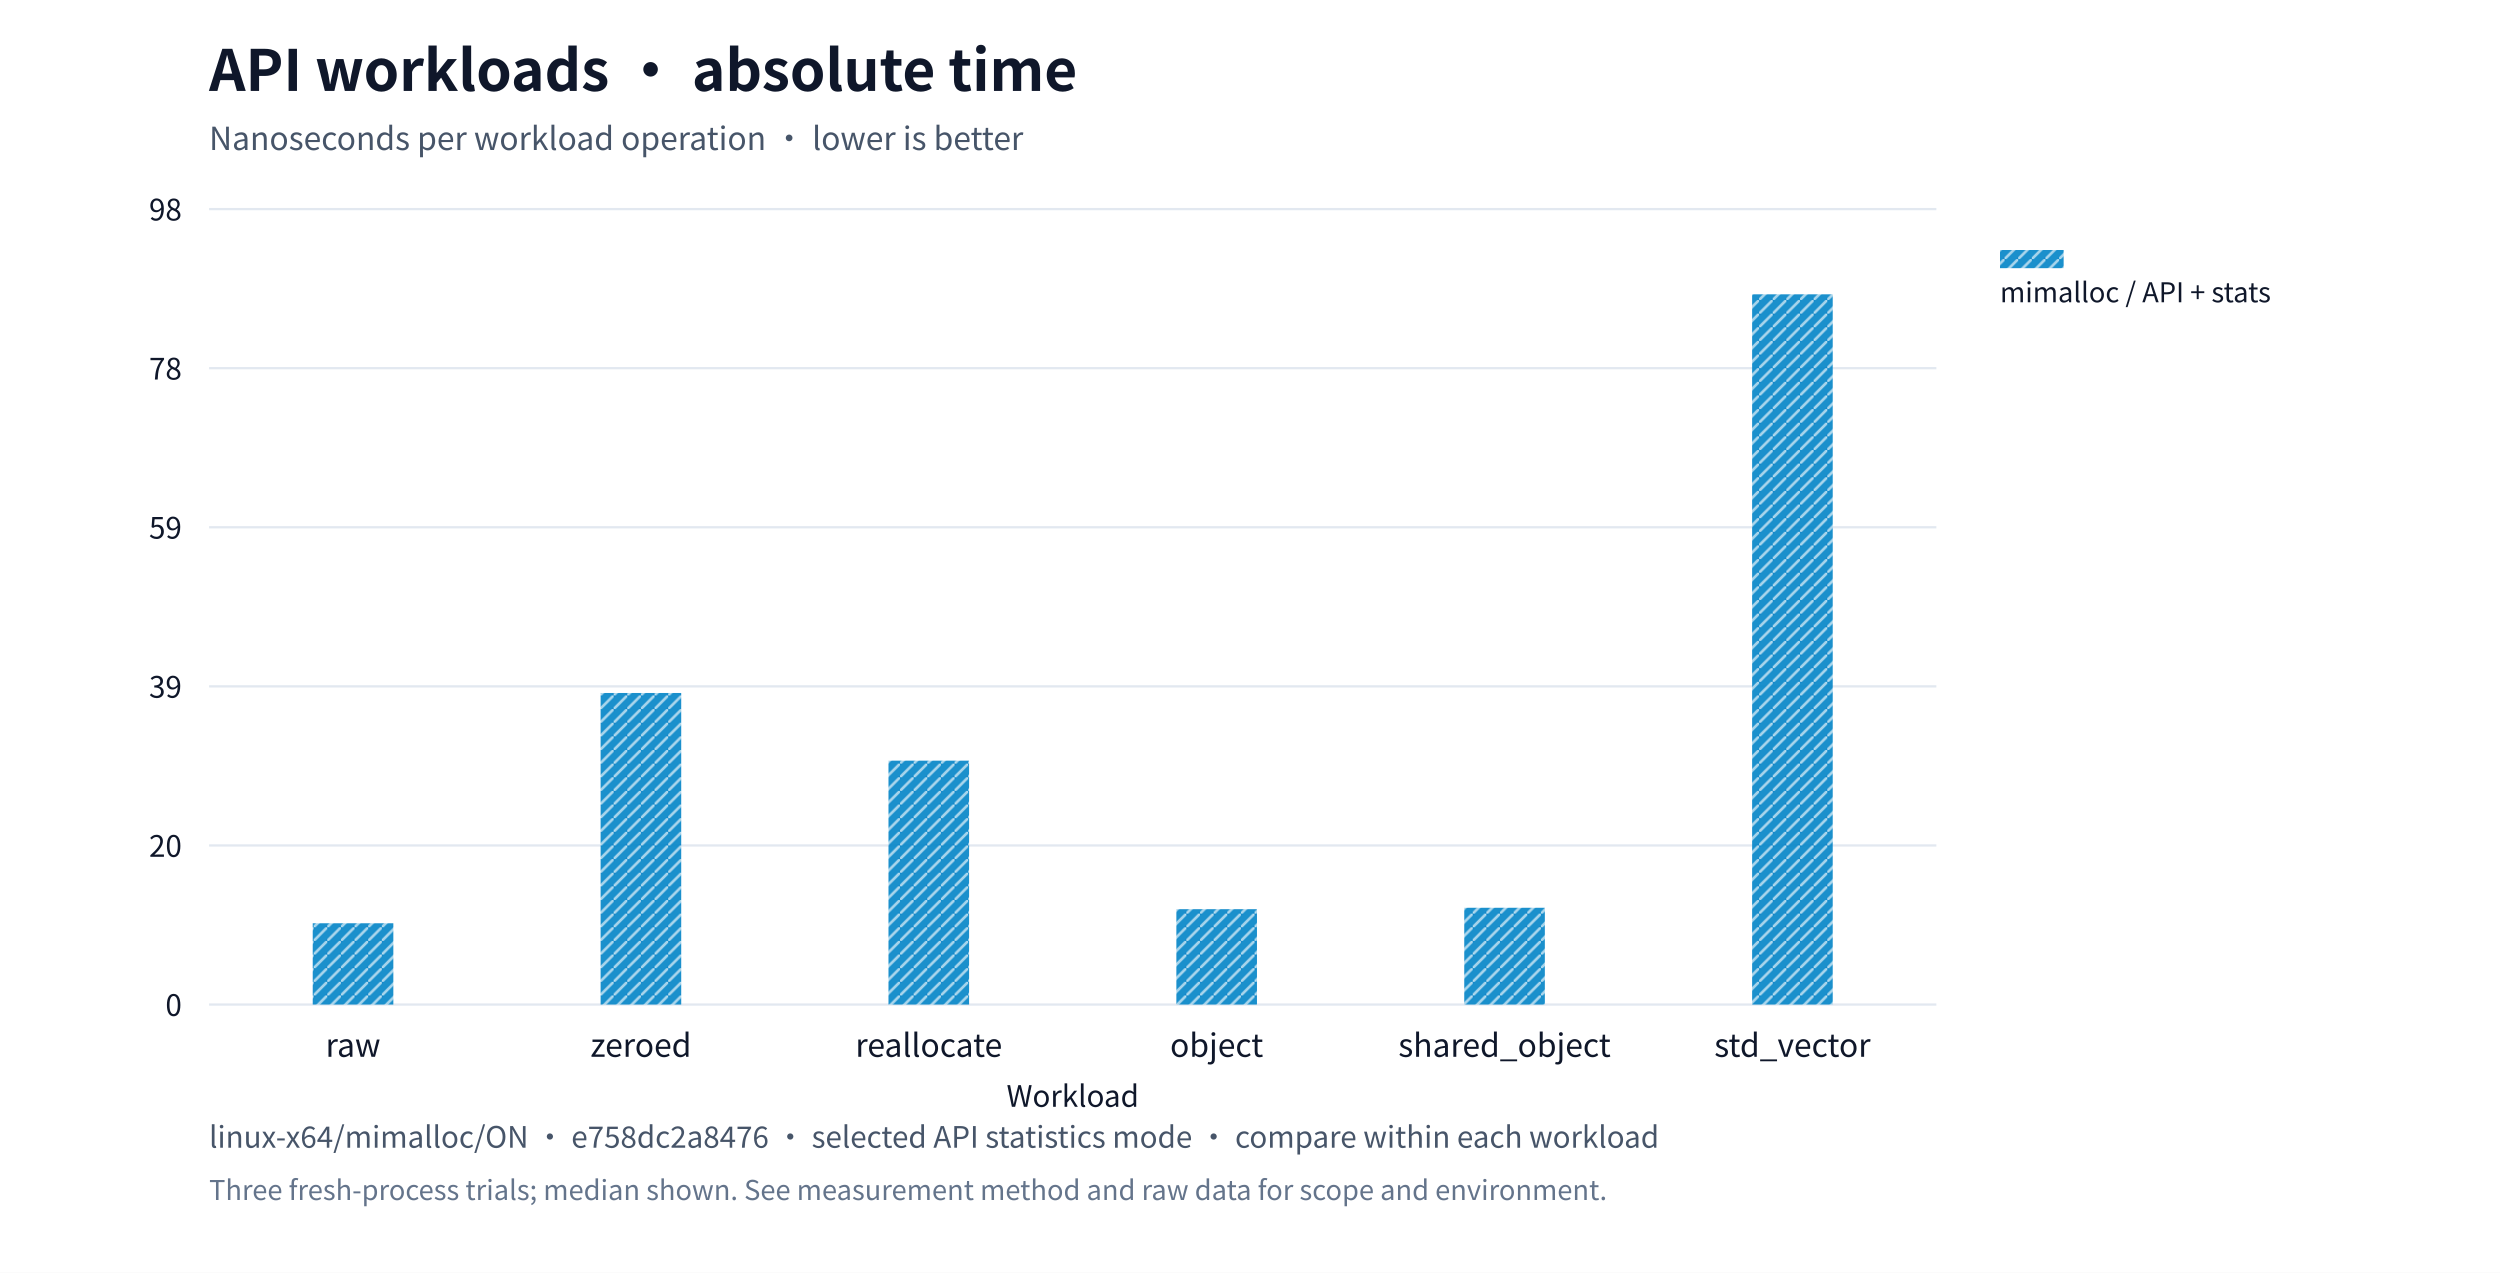
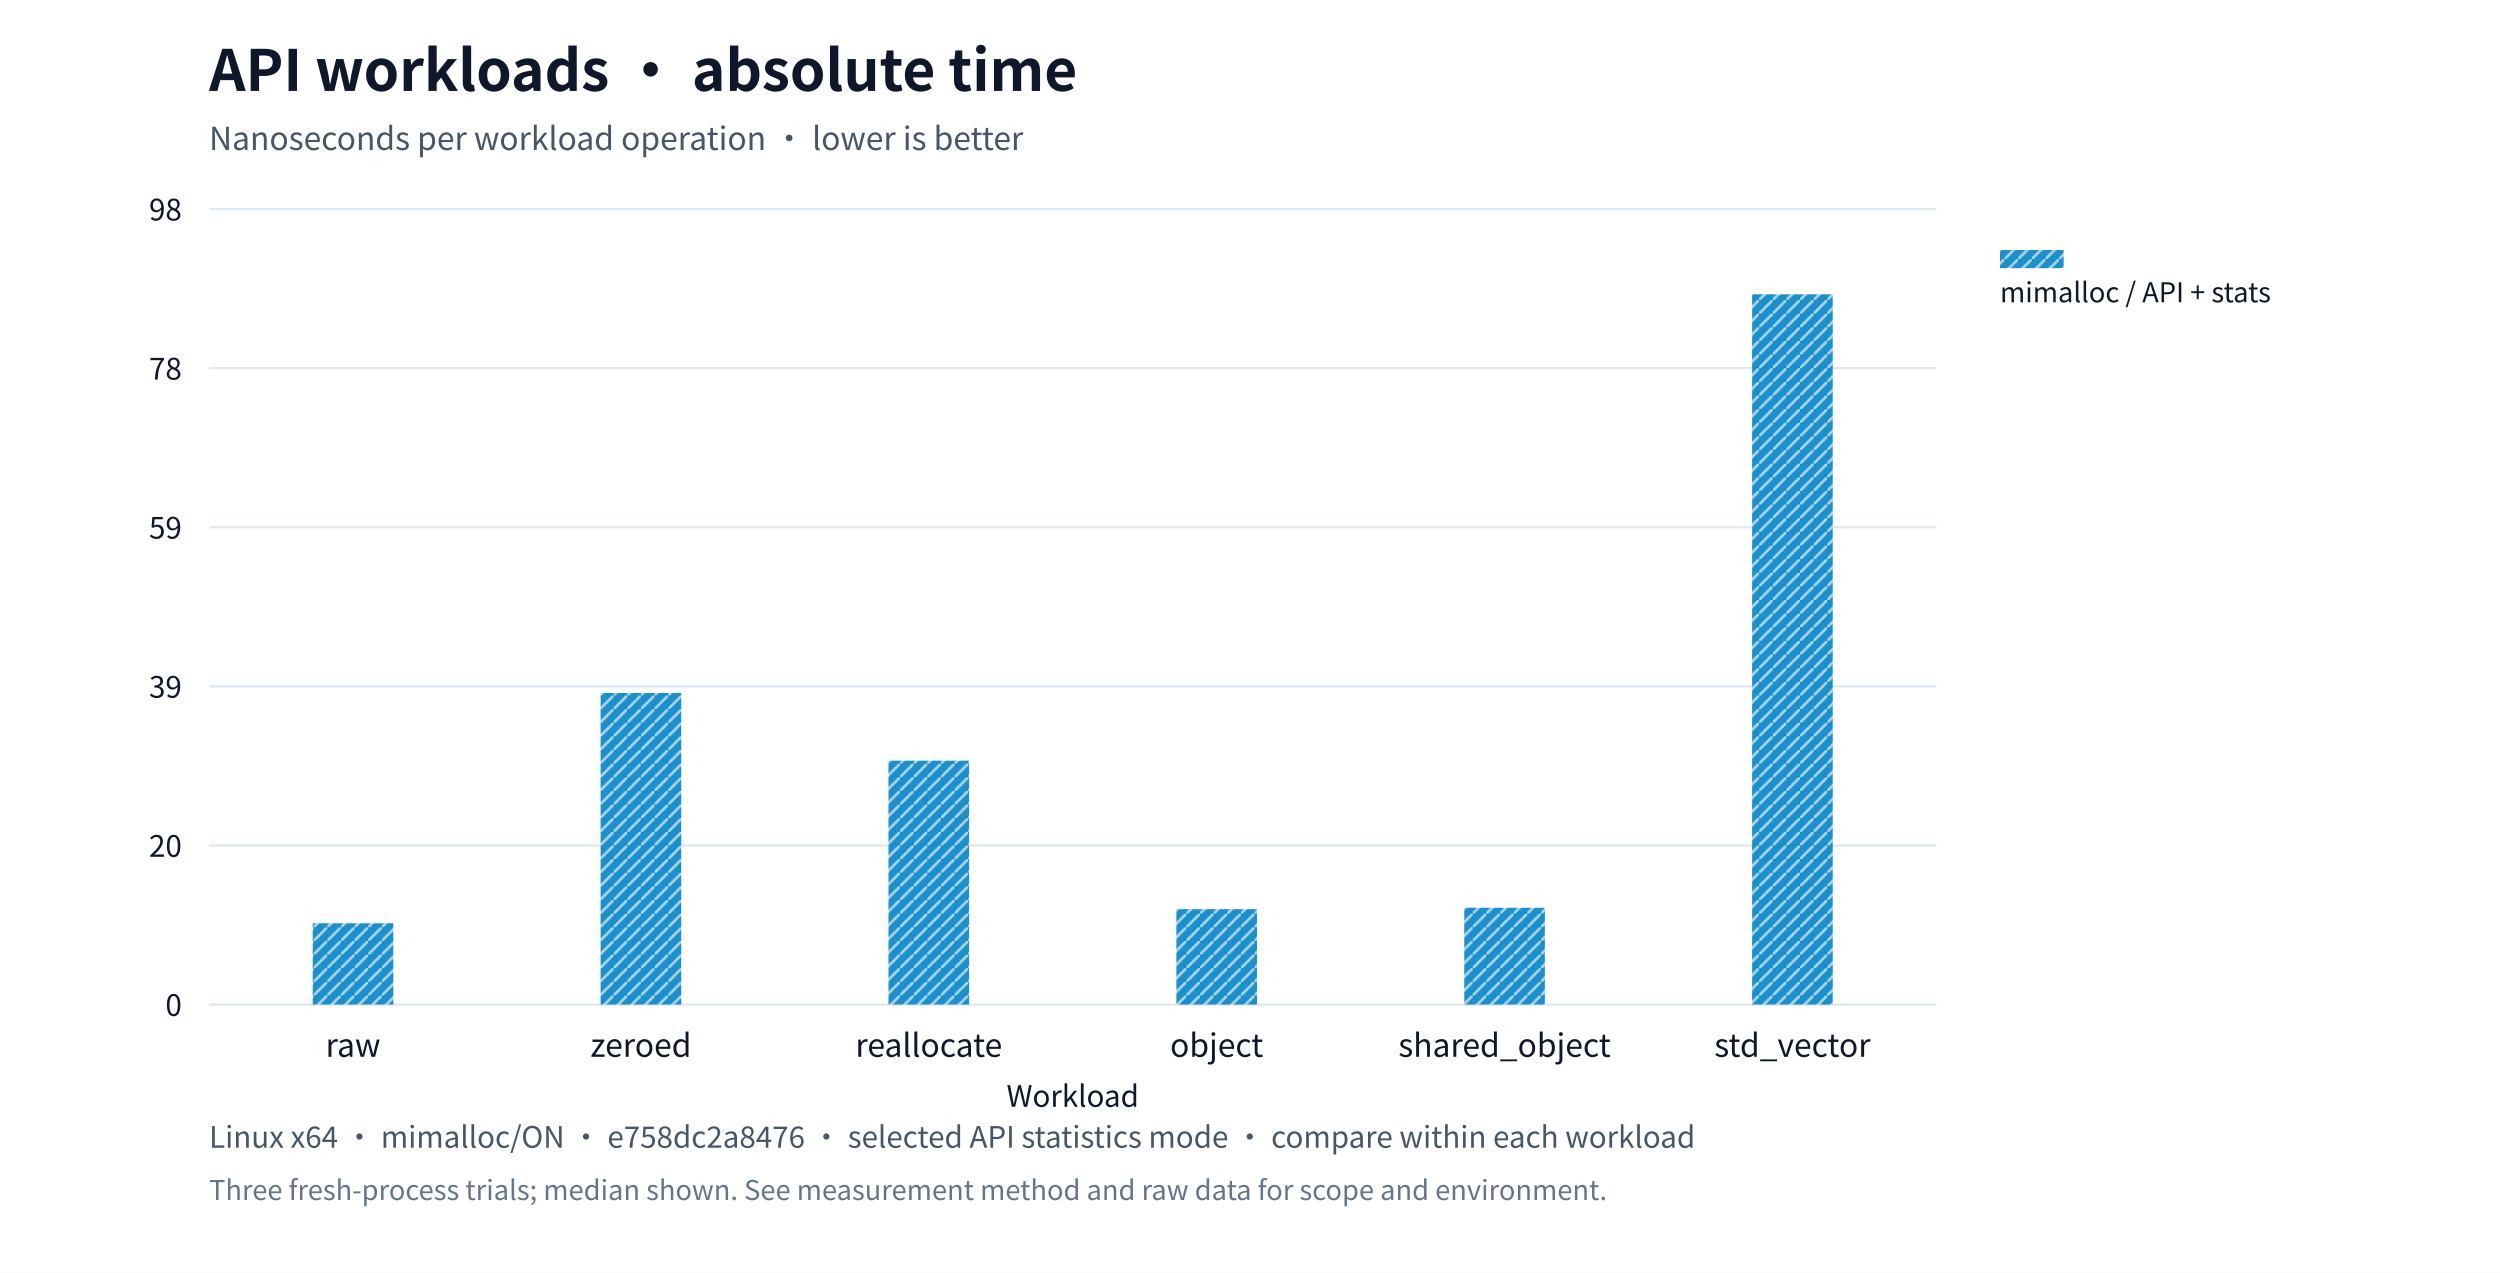
<svg xmlns="http://www.w3.org/2000/svg" xml:lang="en" viewBox="0 0 1100 560" role="img">
  <rect width="1100" height="560" fill="#ffffff" />
  <g font-family="system-ui,Segoe UI,Microsoft YaHei,PingFang SC,Noto Sans CJK SC,sans-serif" fill="#0f172a">
    <text x="92" y="40" font-size="25" font-weight="650">API workloads · absolute time</text>
    <text x="92" y="66" font-size="14" fill="#475569">Nanoseconds per workload operation · lower is better</text>
    <defs>
      <pattern id="standard-basic" width="6" height="6" patternUnits="userSpaceOnUse">
        <rect width="6" height="6" fill="#64748b" />
        <path d="M0,6L6,0" stroke="#ffffff" stroke-opacity="0.6" stroke-width="1.2" />
      </pattern>
      <pattern id="mimalloc-basic" width="6" height="6" patternUnits="userSpaceOnUse">
        <rect width="6" height="6" fill="#0284c7" />
        <path d="M0,6L6,0" stroke="#ffffff" stroke-opacity="0.6" stroke-width="1.2" />
      </pattern>
      <pattern id="jemalloc-basic" width="6" height="6" patternUnits="userSpaceOnUse">
        <rect width="6" height="6" fill="#d97706" />
        <path d="M0,6L6,0" stroke="#ffffff" stroke-opacity="0.6" stroke-width="1.2" />
      </pattern>
    </defs>
    <path d="M92,442.0h760" stroke="#e2e8f0" />
    <text x="80" y="447.0" text-anchor="end" font-size="13">0</text>
    <path d="M92,372.0h760" stroke="#e2e8f0" />
    <text x="80" y="377.0" text-anchor="end" font-size="13">20</text>
    <path d="M92,302.0h760" stroke="#e2e8f0" />
    <text x="80" y="307.0" text-anchor="end" font-size="13">39</text>
    <path d="M92,232.0h760" stroke="#e2e8f0" />
    <text x="80" y="237.0" text-anchor="end" font-size="13">59</text>
    <path d="M92,162.0h760" stroke="#e2e8f0" />
    <text x="80" y="167.0" text-anchor="end" font-size="13">78</text>
    <path d="M92,92.0h760" stroke="#e2e8f0" />
    <text x="80" y="97.0" text-anchor="end" font-size="13">98</text>
    <text x="155.333" y="465" text-anchor="middle" font-size="14">raw</text>
    <text x="282.0" y="465" text-anchor="middle" font-size="14">zeroed</text>
    <text x="408.667" y="465" text-anchor="middle" font-size="14">reallocate</text>
    <text x="535.333" y="465" text-anchor="middle" font-size="14">object</text>
    <text x="662.0" y="465" text-anchor="middle" font-size="14">shared_object</text>
    <text x="788.667" y="465" text-anchor="middle" font-size="14">std_vector</text>
    <rect data-path="basic" x="137.6" y="406.234" width="35.467" height="35.766" fill="url(#mimalloc-basic)" opacity="0.9" />
    <rect data-path="basic" x="264.267" y="304.909" width="35.467" height="137.091" fill="url(#mimalloc-basic)" opacity="0.9" />
    <rect data-path="basic" x="390.933" y="334.688" width="35.467" height="107.312" fill="url(#mimalloc-basic)" opacity="0.9" />
    <rect data-path="basic" x="517.6" y="400.041" width="35.467" height="41.959" fill="url(#mimalloc-basic)" opacity="0.9" />
    <rect data-path="basic" x="644.267" y="399.418" width="35.467" height="42.582" fill="url(#mimalloc-basic)" opacity="0.9" />
    <rect data-path="basic" x="770.933" y="129.5" width="35.467" height="312.5" fill="url(#mimalloc-basic)" opacity="0.9" />
    <rect data-path="basic" x="880" y="110" width="28" height="8" fill="url(#mimalloc-basic)" opacity="0.9" />
    <text x="880" y="133" font-size="12">mimalloc / API + stats</text>
    <text x="472" y="487" text-anchor="middle" font-size="13">Workload</text>
-     <text x="92" y="505" font-size="13" fill="#475569">linux-x64/mimalloc/ON · e758dc2a8476 · selected API statistics mode · compare within each workload</text>
+     <text x="92" y="505" font-size="13" fill="#475569">Linux x64 · mimalloc/ON · e758dc2a8476 · selected API statistics mode · compare within each workload</text>
    <text x="92" y="528" font-size="12" fill="#64748b">Three fresh-process trials; median shown. See measurement method and raw data for scope and environment.</text>
  </g>
</svg>
